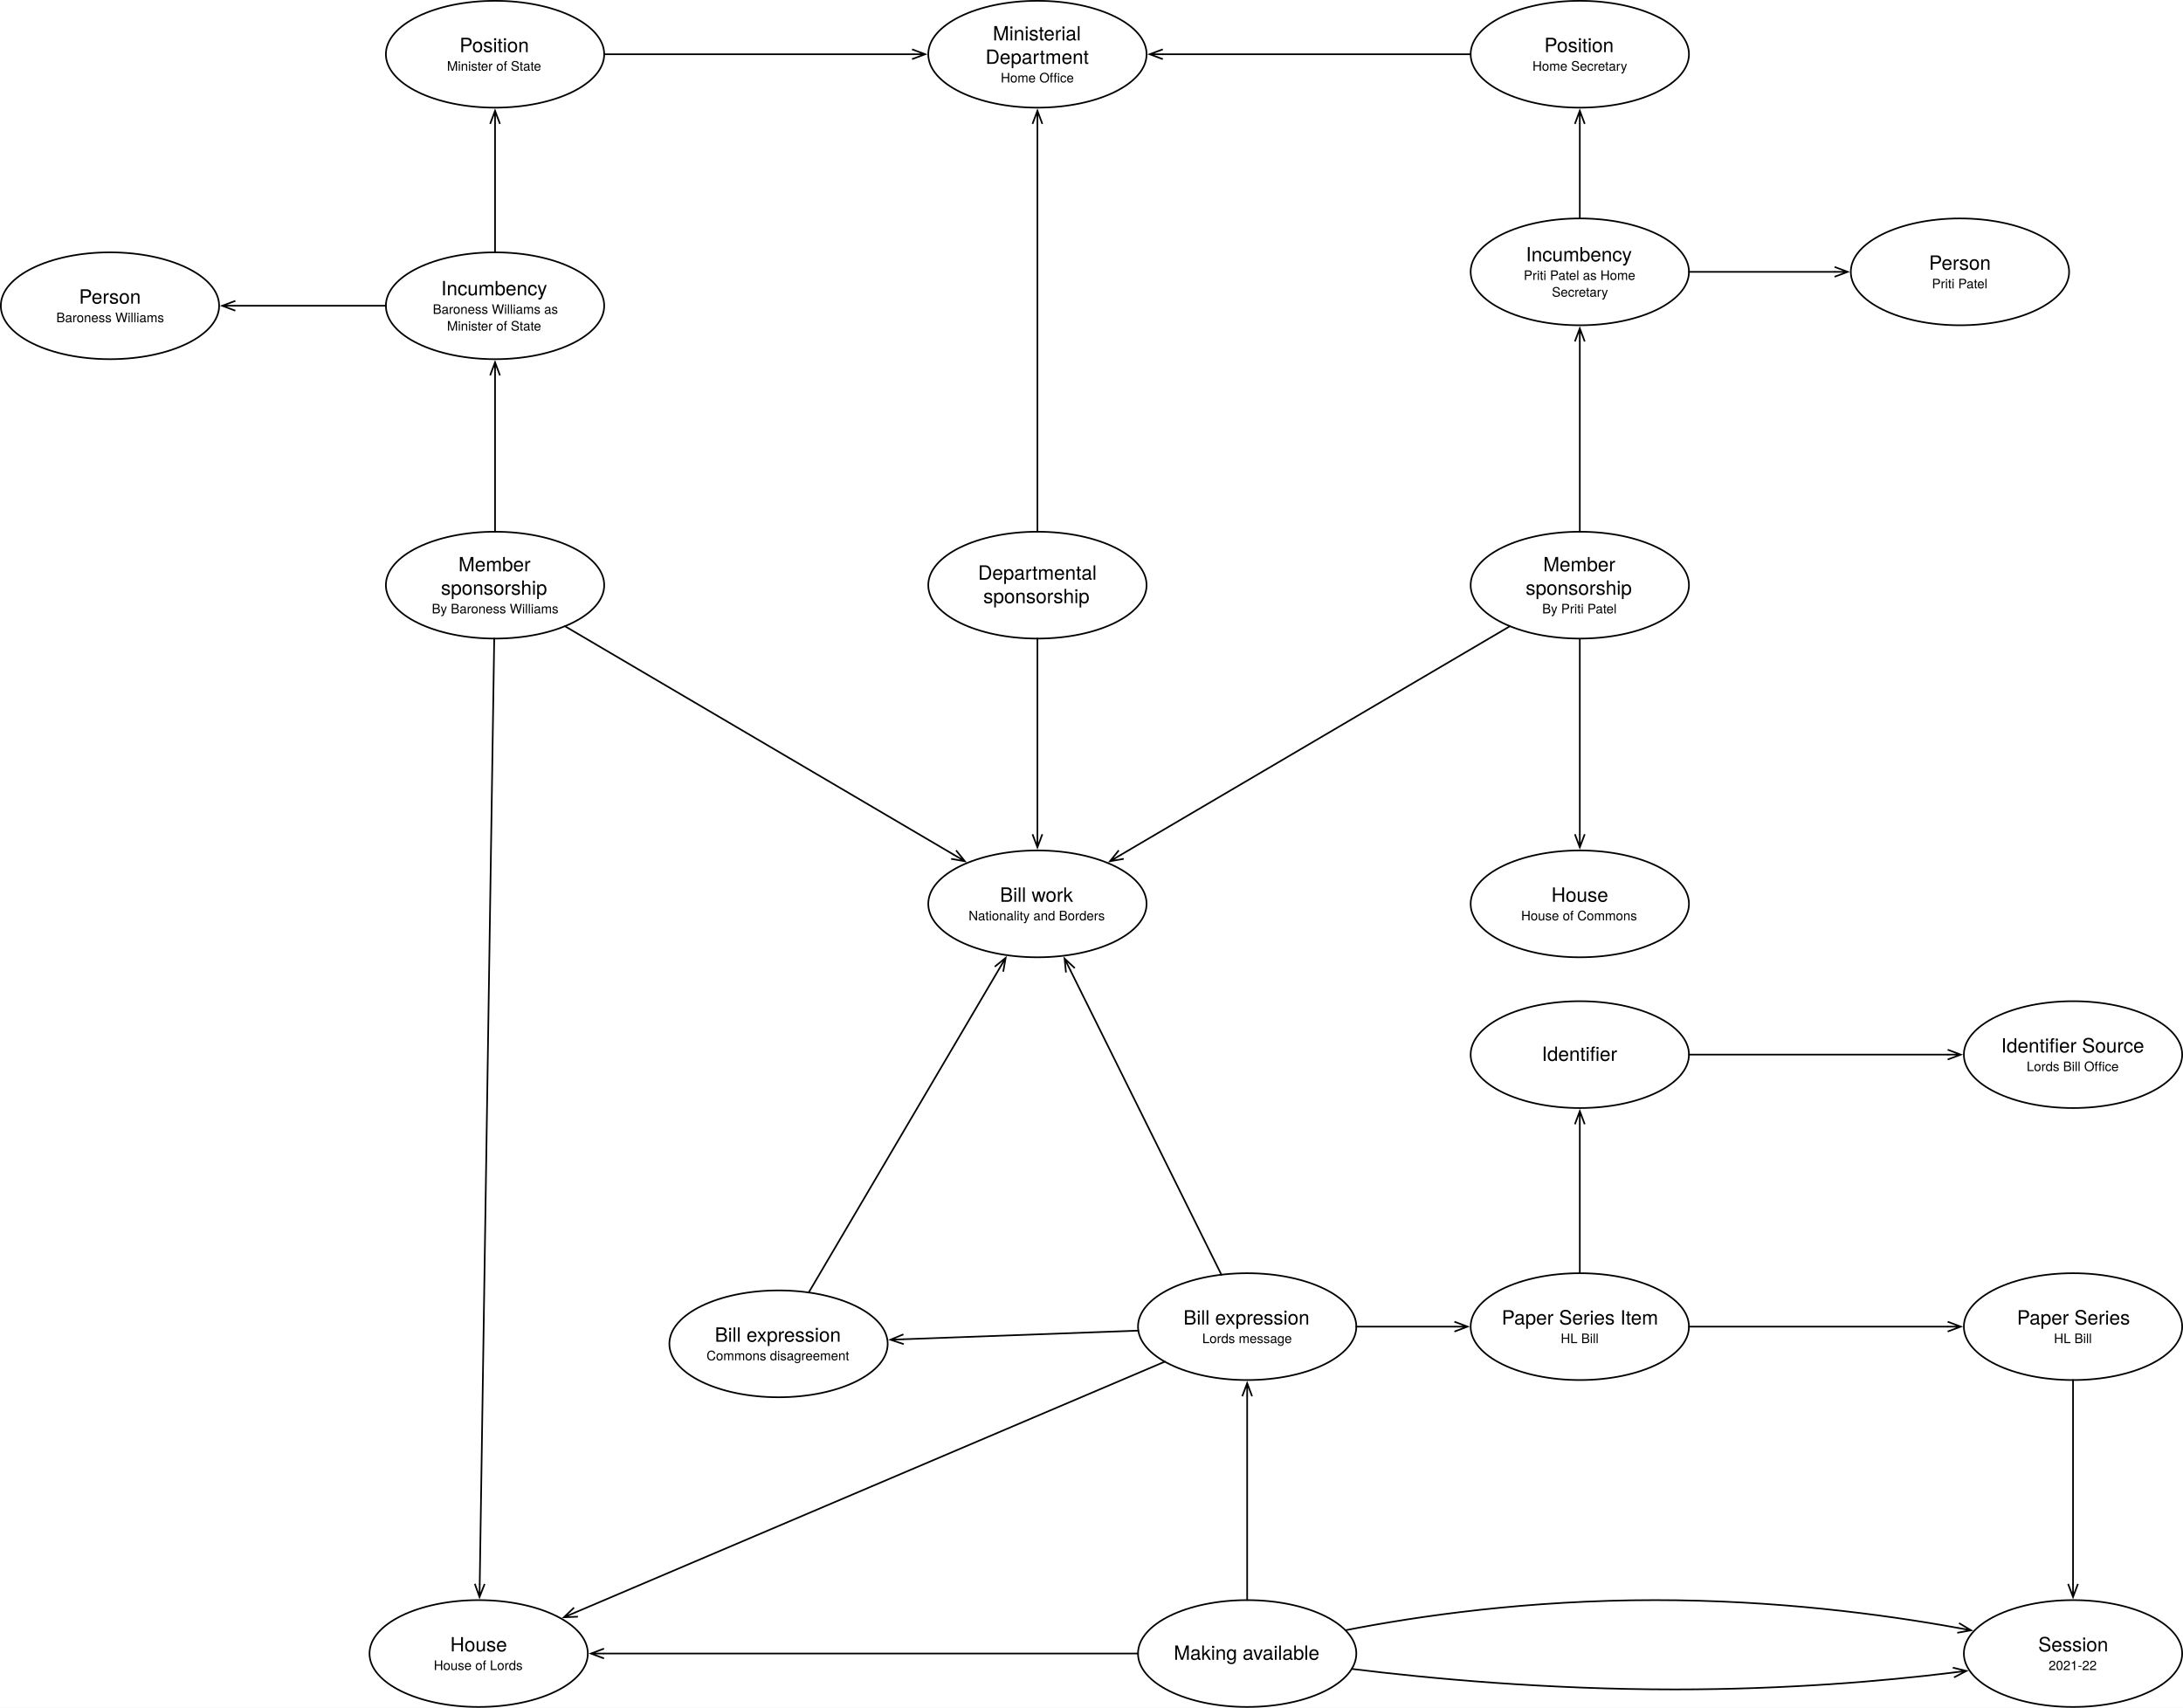
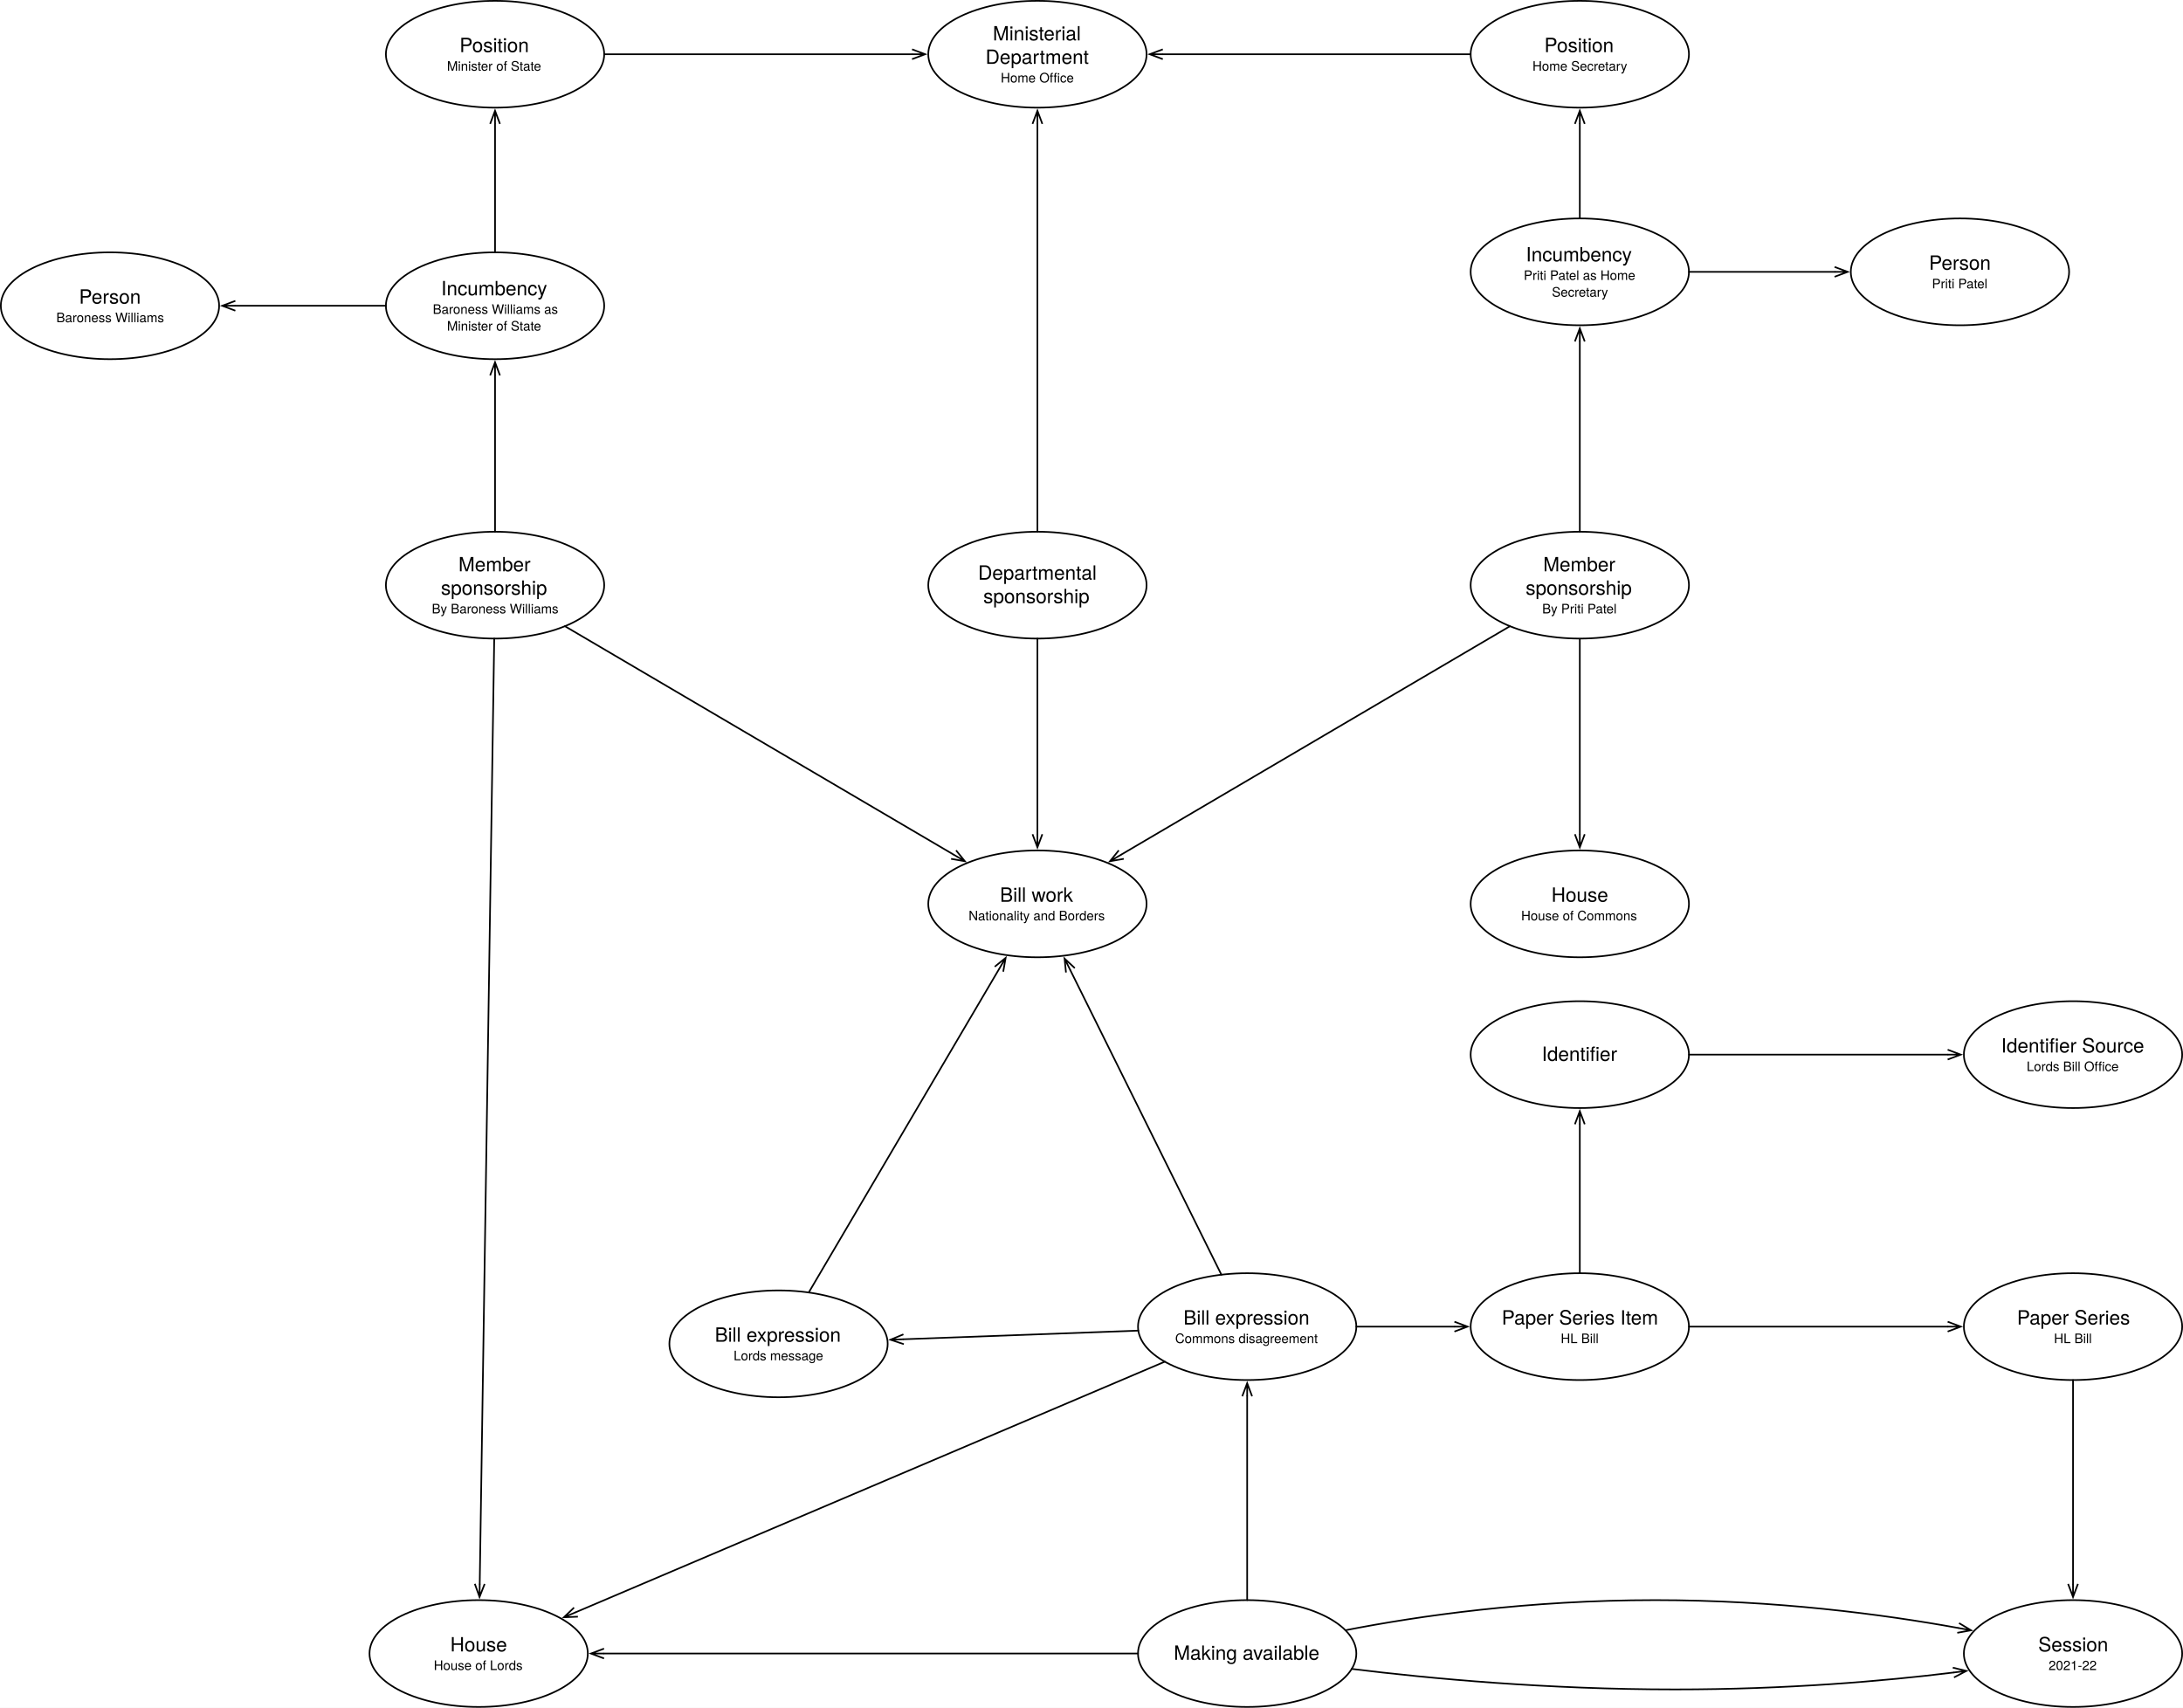
<svg xmlns="http://www.w3.org/2000/svg" version="1.1" viewBox="-147.5 157 1332.228 1042.197" width="1332.228" height="1042.197">
  <defs>
    <marker orient="auto" overflow="visible" markerUnits="strokeWidth" id="StickArrow_Marker" stroke-linejoin="miter" stroke-miterlimit="10" viewBox="-1 -4 10 8" markerWidth="10" markerHeight="8" color="black">
      <g>
        <path d="M 8 0 L 0 0 M 0 -3 L 8 0 L 0 3" fill="none" stroke="currentColor" stroke-width="1" />
      </g>
    </marker>
  </defs>
  <g id="Canvas_1" stroke-opacity="1" fill="none" stroke="none" fill-opacity="1" stroke-dasharray="none">
    <rect fill="white" x="-147.5" y="157" width="1332.228" height="1042.197" />
    <g id="Canvas_1_Layer_1">
      <g id="Graphic_2">
        <ellipse cx="485.614" cy="190.098" rx="66.614" ry="32.598" fill="white" />
        <ellipse cx="485.614" cy="190.098" rx="66.614" ry="32.598" stroke="black" stroke-linecap="round" stroke-linejoin="round" stroke-width="1" />
        <text transform="translate(437.3228 170.6504)" fill="black">
          <tspan font-family="Helvetica Neue" font-size="12" fill="black" x="21.069" y="11">Ministerial</tspan>
          <tspan font-family="Helvetica Neue" font-size="12" fill="black" x="16.611" y="25.336">Department </tspan>
          <tspan font-family="Helvetica Neue" font-size="8" fill="black" x="25.903" y="36.672">Home Office</tspan>
        </text>
      </g>
      <g id="Graphic_3">
        <ellipse cx="-80.386" cy="343.598" rx="66.614" ry="32.598" fill="white" />
        <ellipse cx="-80.386" cy="343.598" rx="66.614" ry="32.598" stroke="black" stroke-linecap="round" stroke-linejoin="round" stroke-width="1" />
        <text transform="translate(-128.6772 331.3184)" fill="black">
          <tspan font-family="Helvetica Neue" font-size="12" fill="black" x="29.403" y="11">Person</tspan>
          <tspan font-family="Helvetica Neue" font-size="8" fill="black" x="15.547" y="22.336">Baroness Williams</tspan>
        </text>
      </g>
      <g id="Graphic_4">
        <ellipse cx="154.614" cy="190.098" rx="66.614" ry="32.598" fill="white" />
        <ellipse cx="154.614" cy="190.098" rx="66.614" ry="32.598" stroke="black" stroke-linecap="round" stroke-linejoin="round" stroke-width="1" />
        <text transform="translate(106.3228 177.8184)" fill="black">
          <tspan font-family="Helvetica Neue" font-size="12" fill="black" x="26.625" y="11">Position</tspan>
          <tspan font-family="Helvetica Neue" font-size="8" fill="black" x="18.955" y="22.336">Minister of State</tspan>
        </text>
      </g>
      <g id="Line_5">
        <line x1="221.228" y1="190.098" x2="409.1" y2="190.098" marker-end="url(#StickArrow_Marker)" stroke="black" stroke-linecap="round" stroke-linejoin="round" stroke-width="1" />
      </g>
      <g id="Graphic_6">
        <ellipse cx="154.614" cy="343.598" rx="66.614" ry="32.598" fill="white" />
        <ellipse cx="154.614" cy="343.598" rx="66.614" ry="32.598" stroke="black" stroke-linecap="round" stroke-linejoin="round" stroke-width="1" />
        <text transform="translate(106.3228 326.2064)" fill="black">
          <tspan font-family="Helvetica Neue" font-size="12" fill="black" x="15.387" y="11">Incumbency</tspan>
          <tspan font-family="Helvetica Neue" font-size="8" fill="black" x="10.287" y="22.336">Baroness Williams as </tspan>
          <tspan font-family="Helvetica Neue" font-size="8" fill="black" x="18.955" y="32.56">Minister of State</tspan>
        </text>
      </g>
      <g id="Line_7">
        <line x1="154.614" y1="311" x2="154.614" y2="232.597" marker-end="url(#StickArrow_Marker)" stroke="black" stroke-linecap="round" stroke-linejoin="round" stroke-width="1" />
      </g>
      <g id="Line_8">
        <line x1="88" y1="343.598" x2="-3.872" y2="343.598" marker-end="url(#StickArrow_Marker)" stroke="black" stroke-linecap="round" stroke-linejoin="round" stroke-width="1" />
      </g>
      <g id="Graphic_9">
        <ellipse cx="1048.614" cy="322.902" rx="66.614" ry="32.598" fill="white" />
        <ellipse cx="1048.614" cy="322.902" rx="66.614" ry="32.598" stroke="black" stroke-linecap="round" stroke-linejoin="round" stroke-width="1" />
        <text transform="translate(1000.323 310.6216)" fill="black">
          <tspan font-family="Helvetica Neue" font-size="12" fill="black" x="29.403" y="11">Person</tspan>
          <tspan font-family="Helvetica Neue" font-size="8" fill="black" x="31.183" y="22.336">Priti Patel</tspan>
        </text>
      </g>
      <g id="Graphic_10">
        <ellipse cx="816.614" cy="190.098" rx="66.614" ry="32.598" fill="white" />
        <ellipse cx="816.614" cy="190.098" rx="66.614" ry="32.598" stroke="black" stroke-linecap="round" stroke-linejoin="round" stroke-width="1" />
        <text transform="translate(768.3228 177.8184)" fill="black">
          <tspan font-family="Helvetica Neue" font-size="12" fill="black" x="26.625" y="11">Position</tspan>
          <tspan font-family="Helvetica Neue" font-size="8" fill="black" x="19.399" y="22.336">Home Secretary</tspan>
        </text>
      </g>
      <g id="Line_11">
        <line x1="750" y1="190.098" x2="562.128" y2="190.098" marker-end="url(#StickArrow_Marker)" stroke="black" stroke-linecap="round" stroke-linejoin="round" stroke-width="1" />
      </g>
      <g id="Graphic_12">
        <ellipse cx="816.614" cy="322.902" rx="66.614" ry="32.598" fill="white" />
        <ellipse cx="816.614" cy="322.902" rx="66.614" ry="32.598" stroke="black" stroke-linecap="round" stroke-linejoin="round" stroke-width="1" />
        <text transform="translate(768.3228 305.5096)" fill="black">
          <tspan font-family="Helvetica Neue" font-size="12" fill="black" x="15.387" y="11">Incumbency</tspan>
          <tspan font-family="Helvetica Neue" font-size="8" fill="black" x="14.067" y="22.336">Priti Patel as Home </tspan>
          <tspan font-family="Helvetica Neue" font-size="8" fill="black" x="31.255" y="32.56">Secretary</tspan>
        </text>
      </g>
      <g id="Line_13">
        <line x1="816.614" y1="290.303" x2="816.614" y2="232.597" marker-end="url(#StickArrow_Marker)" stroke="black" stroke-linecap="round" stroke-linejoin="round" stroke-width="1" />
      </g>
      <g id="Line_14">
        <line x1="883.228" y1="322.902" x2="972.1" y2="322.902" marker-end="url(#StickArrow_Marker)" stroke="black" stroke-linecap="round" stroke-linejoin="round" stroke-width="1" />
      </g>
      <g id="Graphic_15">
        <ellipse cx="1117.614" cy="800.598" rx="66.614" ry="32.598" fill="white" />
        <ellipse cx="1117.614" cy="800.598" rx="66.614" ry="32.598" stroke="black" stroke-linecap="round" stroke-linejoin="round" stroke-width="1" />
        <text transform="translate(1069.323 788.3184)" fill="black">
          <tspan font-family="Helvetica Neue" font-size="12" fill="black" x="4.401" y="11">Identifier Source</tspan>
          <tspan font-family="Helvetica Neue" font-size="8" fill="black" x="19.979" y="22.336">Lords Bill Office</tspan>
        </text>
      </g>
      <g id="Graphic_16">
        <ellipse cx="816.614" cy="800.598" rx="66.614" ry="32.598" fill="white" />
        <ellipse cx="816.614" cy="800.598" rx="66.614" ry="32.598" stroke="black" stroke-linecap="round" stroke-linejoin="round" stroke-width="1" />
        <text transform="translate(768.3228 793.4304)" fill="black">
          <tspan font-family="Helvetica Neue" font-size="12" fill="black" x="25.071" y="11">Identifier</tspan>
        </text>
      </g>
      <g id="Line_17">
        <line x1="883.228" y1="800.598" x2="1041.1" y2="800.598" marker-end="url(#StickArrow_Marker)" stroke="black" stroke-linecap="round" stroke-linejoin="round" stroke-width="1" />
      </g>
      <g id="Graphic_18">
        <ellipse cx="1117.614" cy="1166.098" rx="66.614" ry="32.598" fill="white" />
        <ellipse cx="1117.614" cy="1166.098" rx="66.614" ry="32.598" stroke="black" stroke-linecap="round" stroke-linejoin="round" stroke-width="1" />
        <text transform="translate(1069.323 1153.818)" fill="black">
          <tspan font-family="Helvetica Neue" font-size="12" fill="black" x="27.069" y="11">Session</tspan>
          <tspan font-family="Helvetica Neue" font-size="8" fill="black" x="33.391" y="22.336">2021-22</tspan>
        </text>
      </g>
      <g id="Graphic_19">
        <ellipse cx="1117.614" cy="966.598" rx="66.614" ry="32.598" fill="white" />
        <ellipse cx="1117.614" cy="966.598" rx="66.614" ry="32.598" stroke="black" stroke-linecap="round" stroke-linejoin="round" stroke-width="1" />
        <text transform="translate(1069.323 954.3184)" fill="black">
          <tspan font-family="Helvetica Neue" font-size="12" fill="black" x="14.073" y="11">Paper Series</tspan>
          <tspan font-family="Helvetica Neue" font-size="8" fill="black" x="36.663" y="22.336">HL Bill</tspan>
        </text>
      </g>
      <g id="Graphic_20">
        <ellipse cx="816.614" cy="966.598" rx="66.614" ry="32.598" fill="white" />
        <ellipse cx="816.614" cy="966.598" rx="66.614" ry="32.598" stroke="black" stroke-linecap="round" stroke-linejoin="round" stroke-width="1" />
        <text transform="translate(768.3228 954.3184)" fill="black">
          <tspan font-family="Helvetica Neue" font-size="12" fill="black" x=".621" y="11">Paper Series Item</tspan>
          <tspan font-family="Helvetica Neue" font-size="8" fill="black" x="36.663" y="22.336">HL Bill</tspan>
        </text>
      </g>
      <g id="Line_21">
        <line x1="1117.614" y1="999.197" x2="1117.614" y2="1123.6" marker-end="url(#StickArrow_Marker)" stroke="black" stroke-linecap="round" stroke-linejoin="round" stroke-width="1" />
      </g>
      <g id="Line_22">
        <line x1="883.228" y1="966.598" x2="1041.1" y2="966.598" marker-end="url(#StickArrow_Marker)" stroke="black" stroke-linecap="round" stroke-linejoin="round" stroke-width="1" />
      </g>
      <g id="Graphic_24">
        <ellipse cx="144.614" cy="1166.098" rx="66.614" ry="32.598" fill="white" />
        <ellipse cx="144.614" cy="1166.098" rx="66.614" ry="32.598" stroke="black" stroke-linecap="round" stroke-linejoin="round" stroke-width="1" />
        <text transform="translate(96.32283 1153.818)" fill="black">
          <tspan font-family="Helvetica Neue" font-size="12" fill="black" x="30.957" y="11">House</tspan>
          <tspan font-family="Helvetica Neue" font-size="8" fill="black" x="20.879" y="22.336">House of Lords</tspan>
        </text>
      </g>
      <g id="Graphic_25">
        <ellipse cx="816.614" cy="708.598" rx="66.614" ry="32.598" fill="white" />
        <ellipse cx="816.614" cy="708.598" rx="66.614" ry="32.598" stroke="black" stroke-linecap="round" stroke-linejoin="round" stroke-width="1" />
        <text transform="translate(768.3228 696.3184)" fill="black">
          <tspan font-family="Helvetica Neue" font-size="12" fill="black" x="30.957" y="11">House</tspan>
          <tspan font-family="Helvetica Neue" font-size="8" fill="black" x="12.503" y="22.336">House of Commons</tspan>
        </text>
      </g>
      <g id="Graphic_27">
        <ellipse cx="485.614" cy="708.598" rx="66.614" ry="32.598" fill="white" />
        <ellipse cx="485.614" cy="708.598" rx="66.614" ry="32.598" stroke="black" stroke-linecap="round" stroke-linejoin="round" stroke-width="1" />
        <text transform="translate(437.3228 696.3184)" fill="black">
          <tspan font-family="Helvetica Neue" font-size="12" fill="black" x="25.413" y="11">Bill work</tspan>
          <tspan font-family="Helvetica Neue" font-size="8" fill="black" x="6.287" y="22.336">Nationality and Borders</tspan>
        </text>
      </g>
      <g id="Graphic_28">
        <ellipse cx="613.614" cy="966.598" rx="66.614" ry="32.598" fill="white" />
        <ellipse cx="613.614" cy="966.598" rx="66.614" ry="32.598" stroke="black" stroke-linecap="round" stroke-linejoin="round" stroke-width="1" />
        <text transform="translate(565.3228 954.3184)" fill="black">
          <tspan font-family="Helvetica Neue" font-size="12" fill="black" x="9.405" y="11">Bill expression</tspan>
-           <tspan font-family="Helvetica Neue" font-size="8" fill="black" x="20.875" y="22.336">Lords message</tspan>
+           <tspan font-family="Helvetica Neue" font-size="8" fill="black" x="4.347" y="22.336">Commons disagreement</tspan>
        </text>
      </g>
      <g id="Line_29">
        <line x1="597.896" y1="934.916" x2="505.733" y2="749.15" marker-end="url(#StickArrow_Marker)" stroke="black" stroke-linecap="round" stroke-linejoin="round" stroke-width="1" />
      </g>
      <g id="Graphic_30">
        <ellipse cx="327.614" cy="977.098" rx="66.614" ry="32.598" fill="white" />
        <ellipse cx="327.614" cy="977.098" rx="66.614" ry="32.598" stroke="black" stroke-linecap="round" stroke-linejoin="round" stroke-width="1" />
        <text transform="translate(279.3228 964.8184)" fill="black">
          <tspan font-family="Helvetica Neue" font-size="12" fill="black" x="9.405" y="11">Bill expression</tspan>
-           <tspan font-family="Helvetica Neue" font-size="8" fill="black" x="4.347" y="22.336">Commons disagreement</tspan>
+           <tspan font-family="Helvetica Neue" font-size="8" fill="black" x="20.875" y="22.336">Lords message </tspan>
        </text>
      </g>
      <g id="Line_31">
        <line x1="346.051" y1="945.767" x2="462.156" y2="748.462" marker-end="url(#StickArrow_Marker)" stroke="black" stroke-linecap="round" stroke-linejoin="round" stroke-width="1" />
      </g>
      <g id="Line_32">
        <line x1="547.186" y1="969.037" x2="403.936" y2="974.296" marker-end="url(#StickArrow_Marker)" stroke="black" stroke-linecap="round" stroke-linejoin="round" stroke-width="1" />
      </g>
      <g id="Line_33">
        <line x1="680.228" y1="966.598" x2="740.1" y2="966.598" marker-end="url(#StickArrow_Marker)" stroke="black" stroke-linecap="round" stroke-linejoin="round" stroke-width="1" />
      </g>
      <g id="Line_34">
        <line x1="563.337" y1="987.985" x2="204.002" y2="1140.837" marker-end="url(#StickArrow_Marker)" stroke="black" stroke-linecap="round" stroke-linejoin="round" stroke-width="1" />
      </g>
      <g id="Graphic_35">
        <ellipse cx="613.614" cy="1166.098" rx="66.614" ry="32.598" fill="white" />
        <ellipse cx="613.614" cy="1166.098" rx="66.614" ry="32.598" stroke="black" stroke-linecap="round" stroke-linejoin="round" stroke-width="1" />
        <text transform="translate(565.3228 1158.93)" fill="black">
          <tspan font-family="Helvetica Neue" font-size="12" fill="black" x="3.507" y="11">Making available</tspan>
        </text>
      </g>
      <g id="Line_36">
        <line x1="613.614" y1="1133.5" x2="613.614" y2="1009.097" marker-end="url(#StickArrow_Marker)" stroke="black" stroke-linecap="round" stroke-linejoin="round" stroke-width="1" />
      </g>
      <g id="Line_37">
        <line x1="547" y1="1166.098" x2="221.128" y2="1166.098" marker-end="url(#StickArrow_Marker)" stroke="black" stroke-linecap="round" stroke-linejoin="round" stroke-width="1" />
      </g>
      <g id="Line_38">
        <path d="M 673.585 1151.887 C 718.416 1143.105 785.161 1133.5 862.667 1133.5 C 936.065 1133.5 1001.37 1142.114 1047.509 1150.486" marker-end="url(#StickArrow_Marker)" stroke="black" stroke-linecap="round" stroke-linejoin="round" stroke-width="1" />
      </g>
      <g id="Line_39">
        <path d="M 677.427 1175.475 C 725.519 1181.421 796.411 1188 874.667 1188 C 943.284 1188 1002.057 1182.942 1044.602 1177.688" marker-end="url(#StickArrow_Marker)" stroke="black" stroke-linecap="round" stroke-linejoin="round" stroke-width="1" />
      </g>
      <g id="Graphic_40">
        <ellipse cx="485.614" cy="514.098" rx="66.614" ry="32.598" fill="white" />
        <ellipse cx="485.614" cy="514.098" rx="66.614" ry="32.598" stroke="black" stroke-linecap="round" stroke-linejoin="round" stroke-width="1" />
        <text transform="translate(437.3228 499.7624)" fill="black">
          <tspan font-family="Helvetica Neue" font-size="12" fill="black" x="12.057" y="11">Departmental </tspan>
          <tspan font-family="Helvetica Neue" font-size="12" fill="black" x="15.285" y="25.336">sponsorship</tspan>
        </text>
      </g>
      <g id="Line_41">
        <line x1="485.614" y1="546.697" x2="485.614" y2="666.1" marker-end="url(#StickArrow_Marker)" stroke="black" stroke-linecap="round" stroke-linejoin="round" stroke-width="1" />
      </g>
      <g id="Line_42">
        <line x1="485.614" y1="481.5" x2="485.614" y2="232.597" marker-end="url(#StickArrow_Marker)" stroke="black" stroke-linecap="round" stroke-linejoin="round" stroke-width="1" />
      </g>
      <g id="Graphic_43">
        <ellipse cx="154.614" cy="514.098" rx="66.614" ry="32.598" fill="white" />
        <ellipse cx="154.614" cy="514.098" rx="66.614" ry="32.598" stroke="black" stroke-linecap="round" stroke-linejoin="round" stroke-width="1" />
        <text transform="translate(106.3228 494.6504)" fill="black">
          <tspan font-family="Helvetica Neue" font-size="12" fill="black" x="25.947" y="11">Member </tspan>
          <tspan font-family="Helvetica Neue" font-size="12" fill="black" x="15.285" y="25.336">sponsorship</tspan>
          <tspan font-family="Helvetica Neue" font-size="8" fill="black" x="9.695" y="36.672">By Baroness Williams</tspan>
        </text>
      </g>
      <g id="Line_44">
        <line x1="197.246" y1="539.149" x2="434.447" y2="678.532" marker-end="url(#StickArrow_Marker)" stroke="black" stroke-linecap="round" stroke-linejoin="round" stroke-width="1" />
      </g>
      <g id="Line_45">
        <line x1="154.614" y1="481.5" x2="154.614" y2="386.097" marker-end="url(#StickArrow_Marker)" stroke="black" stroke-linecap="round" stroke-linejoin="round" stroke-width="1" />
      </g>
      <g id="Line_46">
        <line x1="816.614" y1="546.697" x2="816.614" y2="666.1" marker-end="url(#StickArrow_Marker)" stroke="black" stroke-linecap="round" stroke-linejoin="round" stroke-width="1" />
      </g>
      <g id="Graphic_47">
        <ellipse cx="816.614" cy="514.098" rx="66.614" ry="32.598" fill="white" />
        <ellipse cx="816.614" cy="514.098" rx="66.614" ry="32.598" stroke="black" stroke-linecap="round" stroke-linejoin="round" stroke-width="1" />
        <text transform="translate(768.3228 494.6504)" fill="black">
          <tspan font-family="Helvetica Neue" font-size="12" fill="black" x="25.947" y="11">Member </tspan>
          <tspan font-family="Helvetica Neue" font-size="12" fill="black" x="15.285" y="25.336">sponsorship</tspan>
          <tspan font-family="Helvetica Neue" font-size="8" fill="black" x="25.331" y="36.672">By Priti Patel</tspan>
        </text>
      </g>
      <g id="Line_48">
        <line x1="773.982" y1="539.149" x2="536.781" y2="678.532" marker-end="url(#StickArrow_Marker)" stroke="black" stroke-linecap="round" stroke-linejoin="round" stroke-width="1" />
      </g>
      <g id="Line_49">
        <line x1="816.614" y1="481.5" x2="816.614" y2="365.4" marker-end="url(#StickArrow_Marker)" stroke="black" stroke-linecap="round" stroke-linejoin="round" stroke-width="1" />
      </g>
      <g id="Line_50">
        <line x1="154.114" y1="546.696" x2="145.266" y2="1123.602" marker-end="url(#StickArrow_Marker)" stroke="black" stroke-linecap="round" stroke-linejoin="round" stroke-width="1" />
      </g>
      <g id="Line_51">
        <line x1="816.614" y1="934" x2="816.614" y2="843.097" marker-end="url(#StickArrow_Marker)" stroke="black" stroke-linecap="round" stroke-linejoin="round" stroke-width="1" />
      </g>
    </g>
  </g>
</svg>
